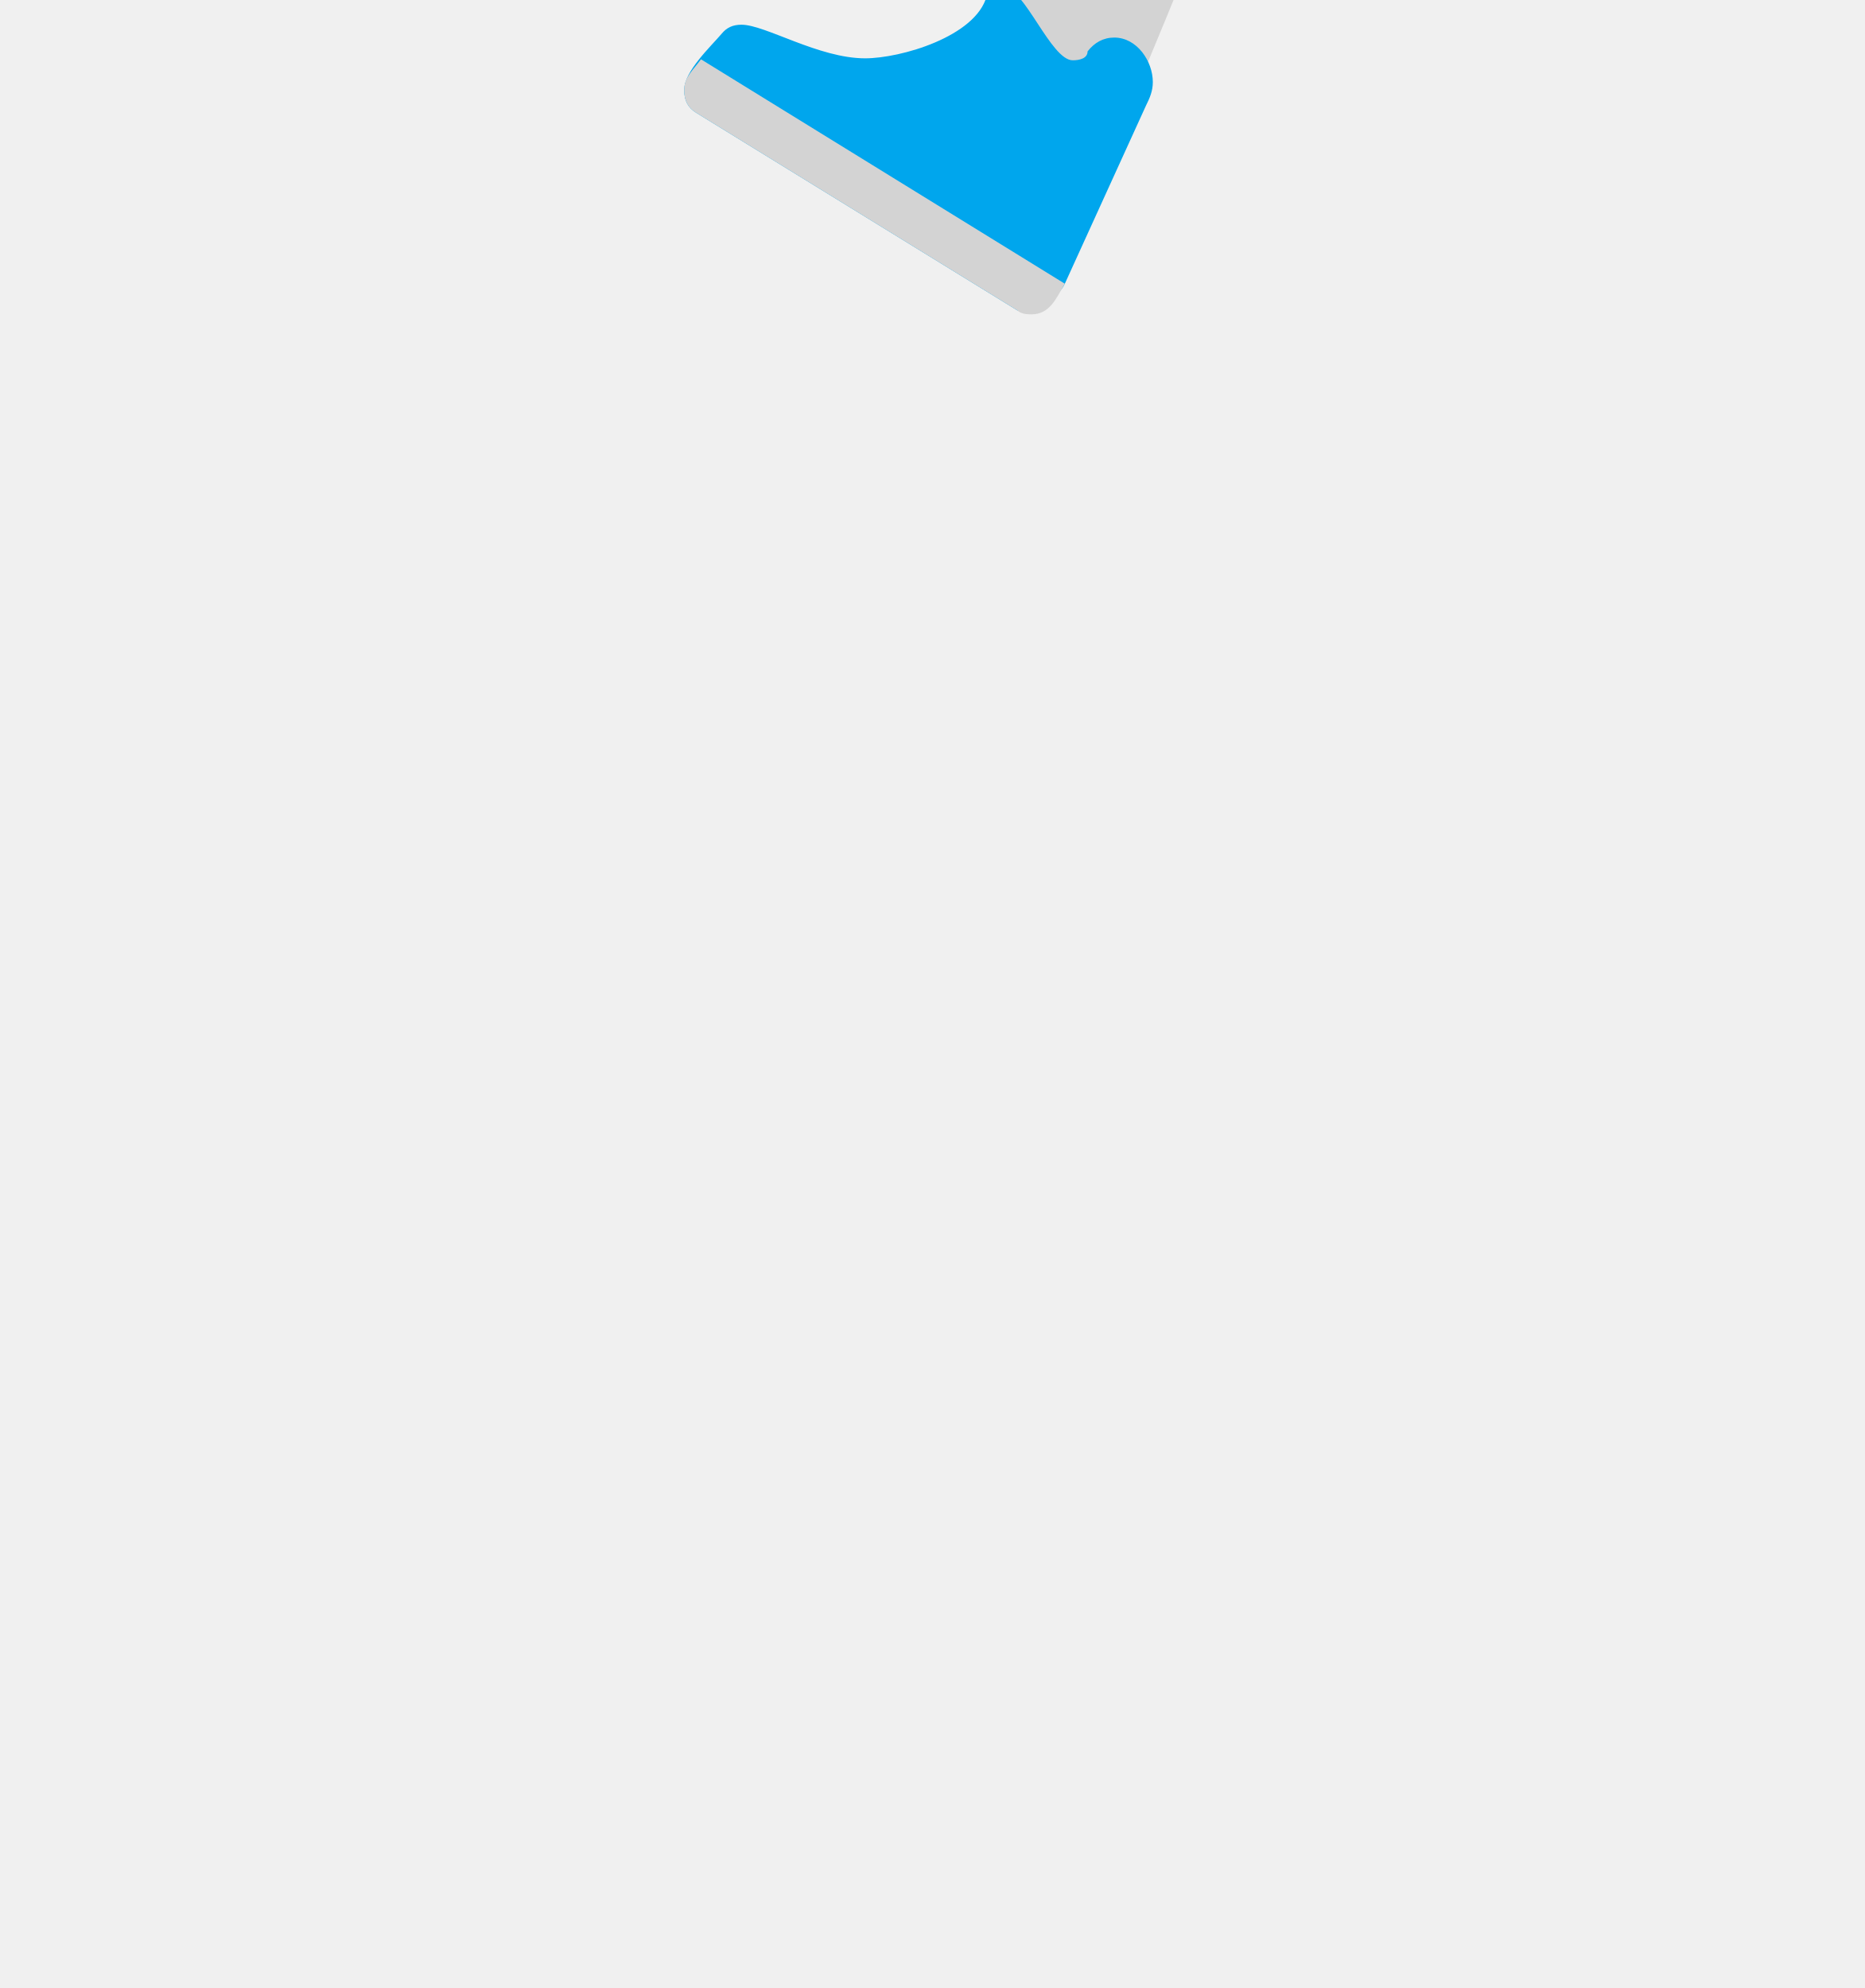
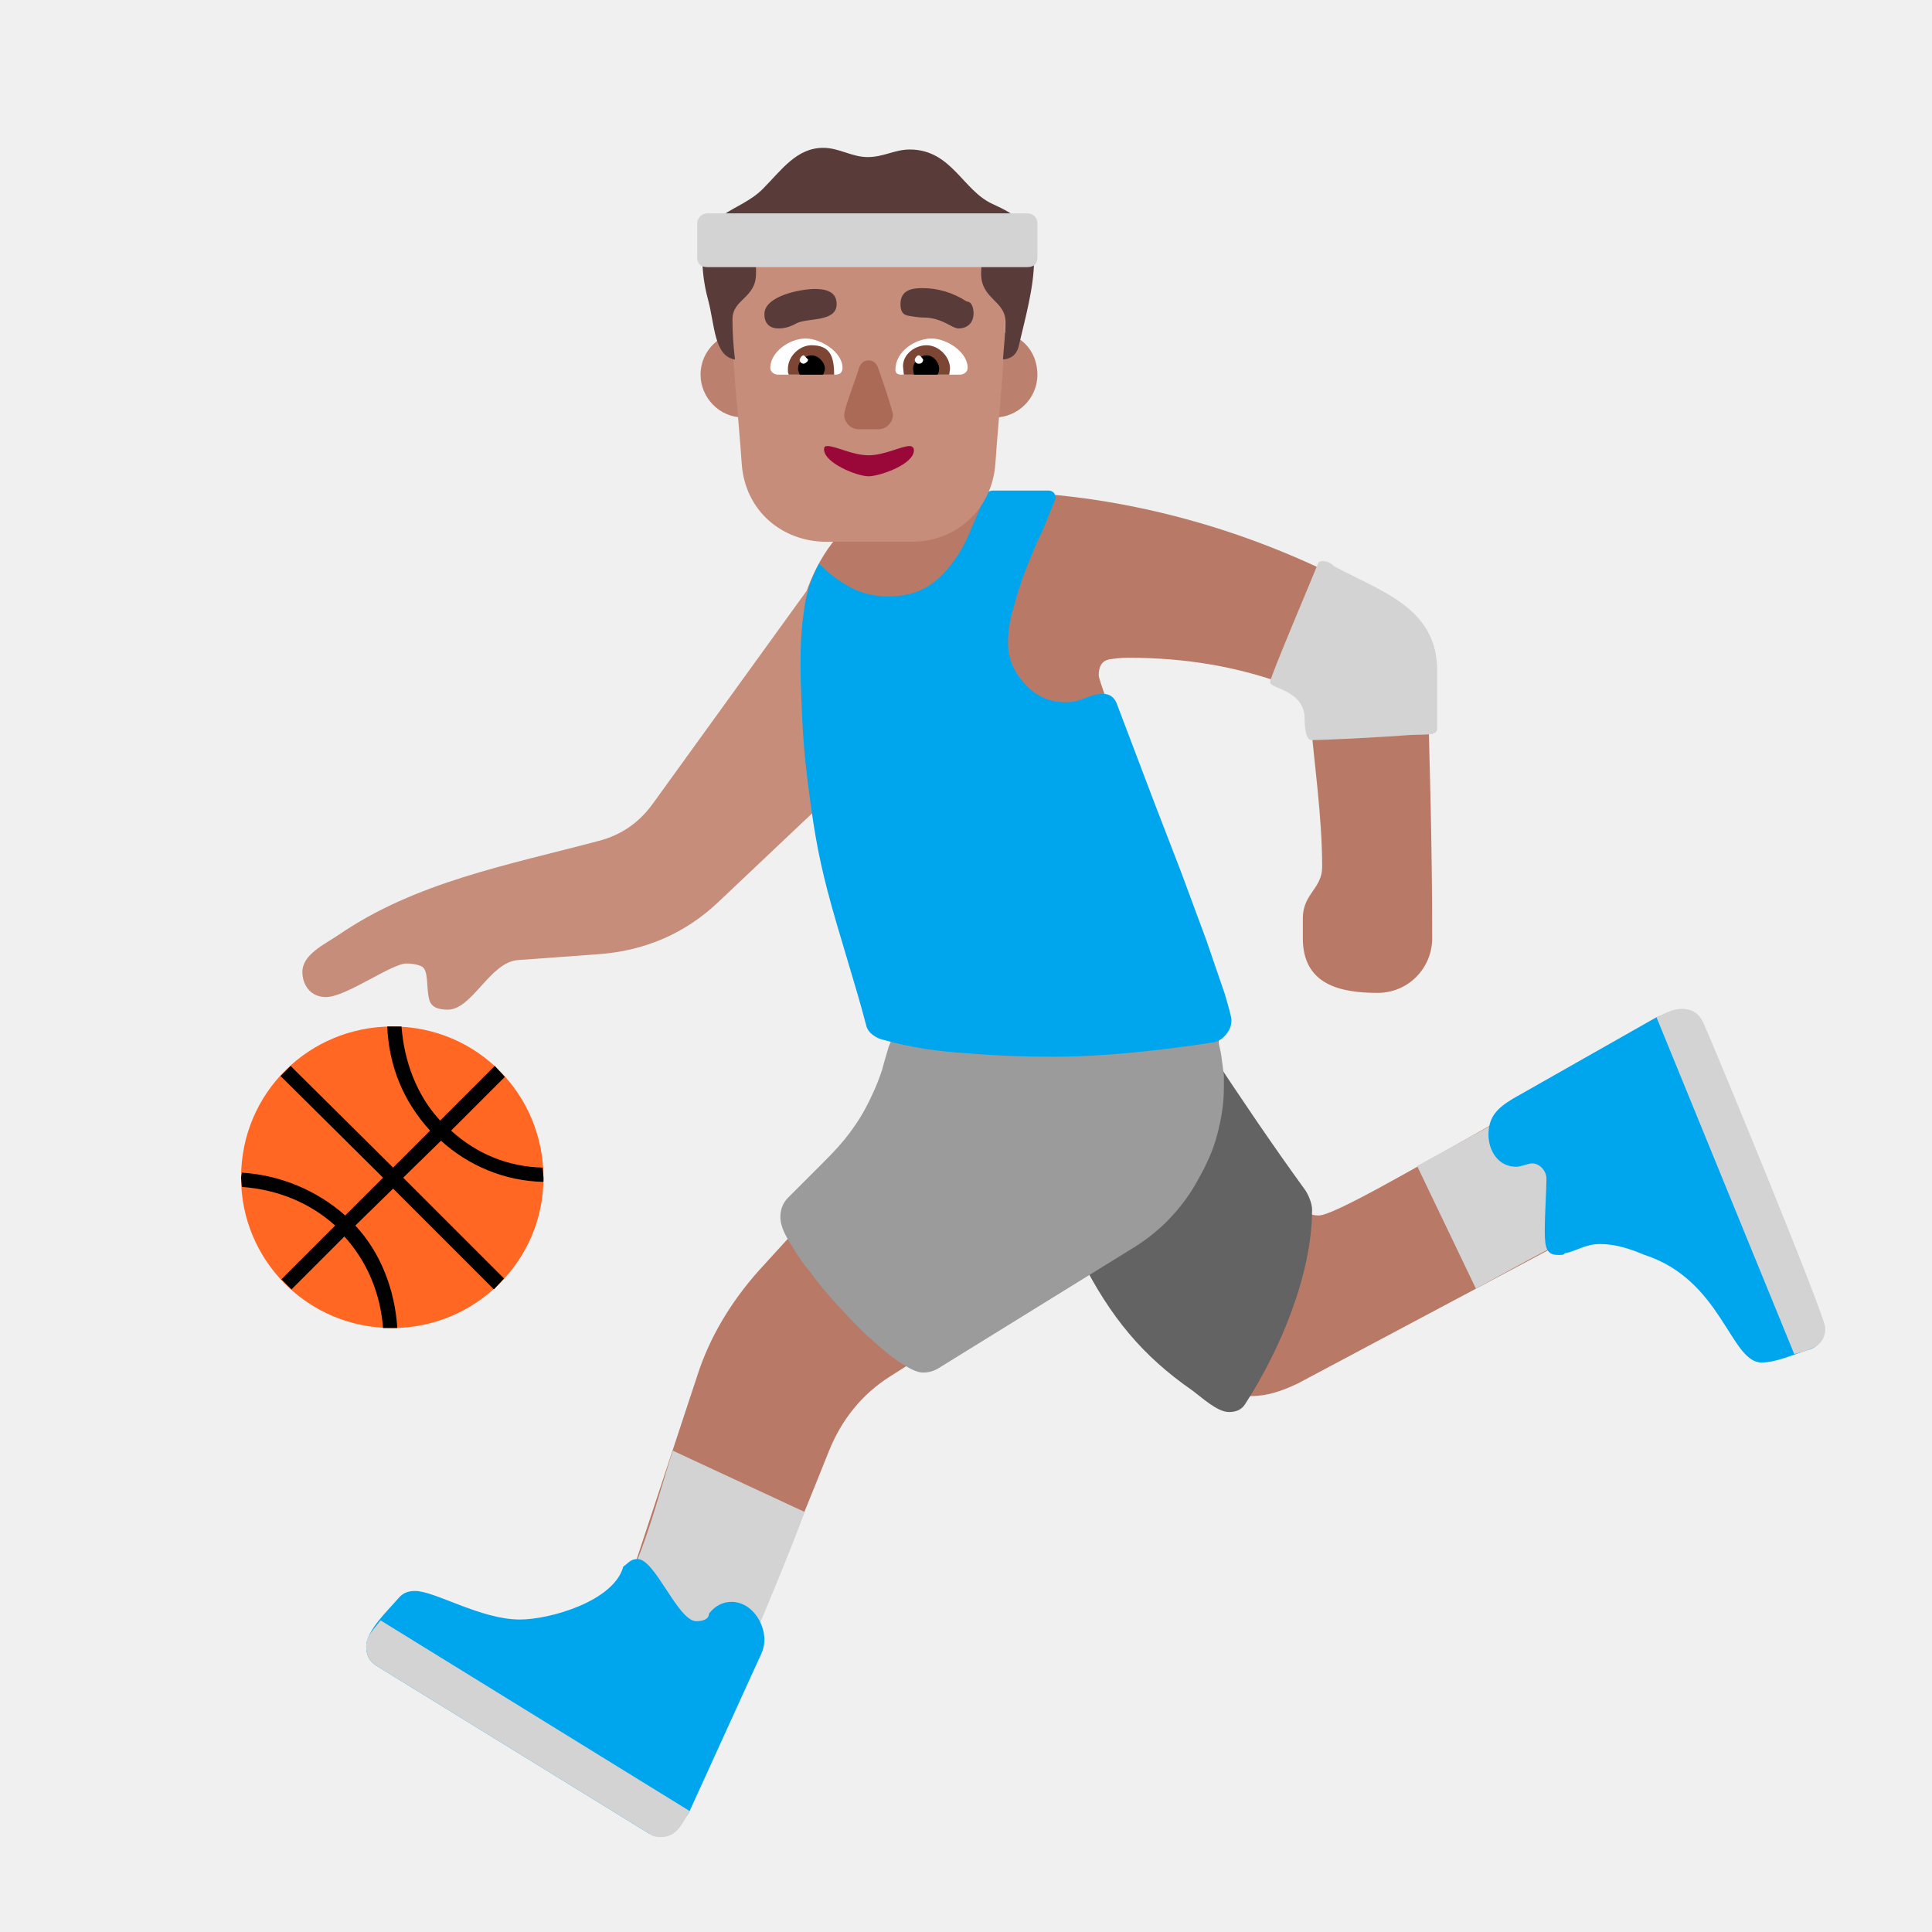
- <svg xmlns="http://www.w3.org/2000/svg" version="1.1">
-   <g transform="scale(1,-1)">
+ <svg xmlns="http://www.w3.org/2000/svg" version="1.1" viewBox="0 0 2300 2300">
+   <g transform="scale(1,-1) translate(-256, -1869)">
    <path d="M1526 575l180 69c-7 25-14 51-20 78-8 29-1 15-34 106-27 76-88 227-88 237 0 11 4 17 12 19 7 1 15 2 22 2 68 0 131-10 195-34 13-5 21-14 22-28 5-60 15-126 15-187 0-26-23-32-23-61l0-24c0-55 44-65 89-65 37 0 65 30 65 65 0 111-3 210-6 321 0 67-60 85-110 111-132 65-277 100-418 100-27 0-54-1-81-4-99-11-144-114-144-198 0-29 6-59 11-88 19-127 61-223 110-350l203-69 z" fill="#B87A66" />
    <path d="M1029-287c45 0 64 59 79 97 46 116 88 214 135 332 15 37 39 67 72 88l233 148 0-1c42-63 108-170 197-170 20 0 37 6 56 15l327 174c15 8 42 14 58 14 69 0 125-144 199-144 12 0 26 4 26 19l-1 6-120 302c-9 23-22 40-49 40-51 0-381-211-415-211-10 0-18 4-25 12l-96 108c3 13 4 26 4 41 0 20-2 40-3 60-67-8-132-20-200-20-62 0-120 10-184 20 1-15 3-27 3-42 0-40-17-80-43-110l-123-135c-32-36-58-78-73-125l-75-227c-13-38-42-77-88-77-48 0-97 21-151 21-21 0-71-2-71-33 0-7 3-12 8-15l283-174c12-7 22-13 37-13 z" fill="#B87A66" />
    <path d="M1719 188c9 0 15 3 19 9 41 63 80 154 80 232 0 7-4 17-8 23-40 55-77 110-114 166l-153-248c35-69 73-115 132-156 11-8 30-26 44-26 z" fill="#636363" />
    <path d="M789 667c29 0 50 56 83 59l96 7c56 4 104 25 143 62l129 122-22 251-185-256c-16-22-37-37-64-44-109-29-218-49-310-112-16-11-43-23-43-44 0-16 10-30 28-30 24 0 78 40 96 40 6 0 12-1 17-3 10-4 6-25 10-40 2-8 9-12 22-12 z" fill="#C68D7B" />
    <path d="M1355 235c7 0 13 2 18 5l233 144c16 10 31 22 44 36 13 14 24 29 33 46 9 16 17 33 22 52 5 19 8 37 8 56l0 15-3 23c-1 7-3 14-5 20-3 6-6 9-10 9-13 0-27-2-42-5-15-4-30-7-43-9-32-6-65-9-98-9-31 0-62 3-92 9l-93 16c-3 0-4-2-6-5-3-5-5-10-7-15l-5-17-3-11c-6-18-13-33-20-46-7-13-16-26-25-37-9-11-20-22-31-33l-36-36c-6-6-9-14-9-23 0-7 3-17 10-28 7-12 15-25 26-38 10-14 22-28 35-42 13-14 25-27 38-38 12-11 24-21 35-28 11-7 19-11 26-11 z" fill="#9B9B9B" />
    <path d="M1510 611c32 0 64 2 95 5 31 3 63 7 95 12 7 1 12 5 16 10 4 5 6 10 6 17 0 3-3 14-8 31l-22 64-30 81-32 83-44 116c-3 9-9 13-17 13-7 0-14-2-21-5-7-3-15-5-23-5-19 0-36 7-49 22-13 14-20 30-20 49 0 13 2 27 7 43 4 15 9 31 15 46 6 15 12 30 19 44l15 37 1 3-2 5c-2 2-4 3-7 3l-66 0c-3 0-5-1-8-4l-18-42c-6-15-13-28-22-40-9-12-19-22-31-29-12-7-27-11-46-11-17 0-32 4-45 11-13 7-25 16-37 28-10-19-16-38-18-57-3-19-4-40-4-62 0-20 1-42 2-65 1-23 3-47 6-71 3-24 6-47 10-70 4-23 9-45 14-64 7-27 15-53 23-80 8-27 16-53 23-80 1-5 4-9 8-12 4-3 8-5 13-6 32-9 66-14 101-16 35-3 68-4 101-4 z" fill="#00A6ED" />
    <path d="M723 288c98 0 180 79 180 179 0 98-78 180-180 180-98 0-180-78-180-180 0-98 79-179 180-179 z" fill="#FF6723" />
    <path d="M729 288c-3 46-20 90-50 122l45 44 120-120 12 13-120 120 45 44c33-30 76-48 122-49l0 5-1 12c-41 1-78 16-109 44l64 64-12 13-65-65c-28 30-43 71-46 112l-17 0c2-47 19-89 51-124l-44-44-122 121-12-12 122-121-45-45c-34 30-77 48-123 51l-1-6 1-11c41-3 80-18 111-46l-64-64 12-12 63 63c28-31 43-69 46-109l17 0 z" fill="#000000" />
    <path d="M1143-106c25 60 48 114 71 175l-157 73c-16-48-37-136-66-176l152-72 z M2013 335c43 23 85 48 129 67l-71 149-128-70 70-146 z" fill="#D3D3D3" />
    <path d="M1036-316c12 0 36 17 41 29l82 180c4 8 7 15 7 24 0 21-16 45-39 45-11 0-20-5-27-14 0-7-8-9-15-9-22 0-49 74-70 74-8 0-10-4-17-9-11-41-87-63-123-63-47 0-101 34-125 34-9 0-15-3-20-9-11-13-38-38-38-57 0-11 4-18 12-23l325-200 7-2 z M2353 247c18 0 39 10 56 15 12 3 19 15 19 27 0 16-134 328-145 362-4 11-21 11-30 11-6 0-19-1-25-4l-171-97c-18-11-29-21-29-43 0-18 11-38 33-38 6 0 14 4 19 4 9 0 17-9 17-18 0-14-2-42-2-63 0-21 3-28 16-28 6 0 6 0 8 2 15 3 24 11 42 11 19 0 36-6 53-13 92-30 102-128 139-128 z" fill="#00A6ED" />
    <path d="M1440 1372c27 0 51 22 51 51 0 29-21 51-51 51-27 0-51-22-51-51 0-27 22-51 51-51 z M1141 1372c27 0 51 22 51 51 0 27-22 51-51 51-27 0-51-22-51-51 0-27 22-51 51-51 z" fill="#BB806E" />
    <path d="M1341 1224c54 0 96 39 100 93 4 61 12 125 12 186 0 81-65 149-149 149l-27 0c-83 0-150-69-150-150 0-62 8-125 12-185 4-57 49-93 101-93l101 0 z" fill="#C68D7B" />
    <path d="M1290 1302c13 0 54 14 54 31 0 3-2 5-5 5-10 0-30-11-49-11-19 0-39 11-49 11-3 0-4-1-4-4 0-16 39-32 53-32 z" fill="#990838" />
    <path d="M1302 1358c9 0 17 8 17 17 0 5-15 49-18 57-2 5-6 8-11 8-5 0-9-3-11-8-3-11-18-49-18-57 0-9 8-17 17-17l24 0 z" fill="#AB6A55" />
    <path d="M1399 1423l-70 0c-5 0-7 2-7 6 0 22 24 37 43 37 18 0 43-16 43-35 0-5-5-8-9-8 z M1251 1423c5 0 8 3 8 8 0 19-26 35-44 35-19 0-42-16-42-35 0-5 5-8 9-8l69 0 z" fill="#FFFFFF" />
    <path d="M1386 1423l-54 0-1 10c0 15 15 25 28 25 14 0 28-13 28-28l-1-7 z M1249 1423c0 22-5 35-27 35-14 0-28-13-28-28l0-4 1-3 54 0 z" fill="#7D4533" />
    <path d="M1372 1423l-28 0-1 7c0 8 8 16 16 16 8 0 15-8 15-16 0-3-1-6-2-7 z M1236 1423c1 3 2 5 2 7 0 8-8 16-16 16-8 0-16-8-16-16 0-2 1-4 2-7l28 0 z" fill="#000000" />
    <path d="M1350 1436c3 0 5 2 5 5-2 3-4 5-5 5-2 0-4-2-5-5 0-3 2-5 5-5 z M1213 1436c3 1 5 3 5 5l-5 5c-2 0-4-2-5-5 0-3 2-5 5-5 z" fill="#FFFFFF" />
    <path d="M1183 1478c7 0 14 2 21 6 13 7 48 1 48 23 0 15-13 18-26 18-16 0-60-8-60-30 0-11 6-17 17-17 z M1397 1478c11 0 18 7 18 18 0 6-2 14-8 14-17 11-35 16-53 16-12 0-26-2-26-19 0-9 3-13 10-14 6-1 12-2 17-2 23 0 34-13 42-13 z" fill="#593B39" />
    <path d="M1450 1441c11 1 17 7 19 17 7 30 18 69 18 101 0 43-23 55-49 67-36 16-49 65-99 65-18 0-31-9-50-9-19 0-34 11-53 11-32 0-50-27-72-49-28-28-72-27-72-79 0-17 2-35 7-53 8-30 7-67 32-71-2 16-3 32-3 48 0 24 28 25 28 54l0 27c0 9 4 14 12 16 38 12 83 14 122 14 19 0 40-1 61-3 29-3 71-4 74-29l-1-25c0-30 29-32 29-57 0-15-2-30-3-45 z" fill="#593B39" />
    <path d="M2392 257l-164 401c9 4 19 10 30 10 13 0 21-6 26-17 16-36 145-349 145-363 0-22-18-26-37-31 z M1043-318c19 0 25 16 34 31l-368 227c-8-11-17-18-17-31 0-11 4-18 12-23l325-200c3-3 8-4 14-4 z M1817 988c19 0 77 3 118 6 21 1 32-1 32 8l0 68c0 75-65 94-123 125-4 4-8 6-14 6-3 0-4-1-5-3-5-13-57-135-57-141 0-8 38-9 41-40 0-5 0-29 8-29 z M1479 1551c8 0 12 4 12 12l0 40c0 7-5 12-12 12l-381 0c-6 0-12-5-12-12l0-40c0-8 4-12 12-12l381 0 z" fill="#D3D3D3" />
  </g>
</svg>
